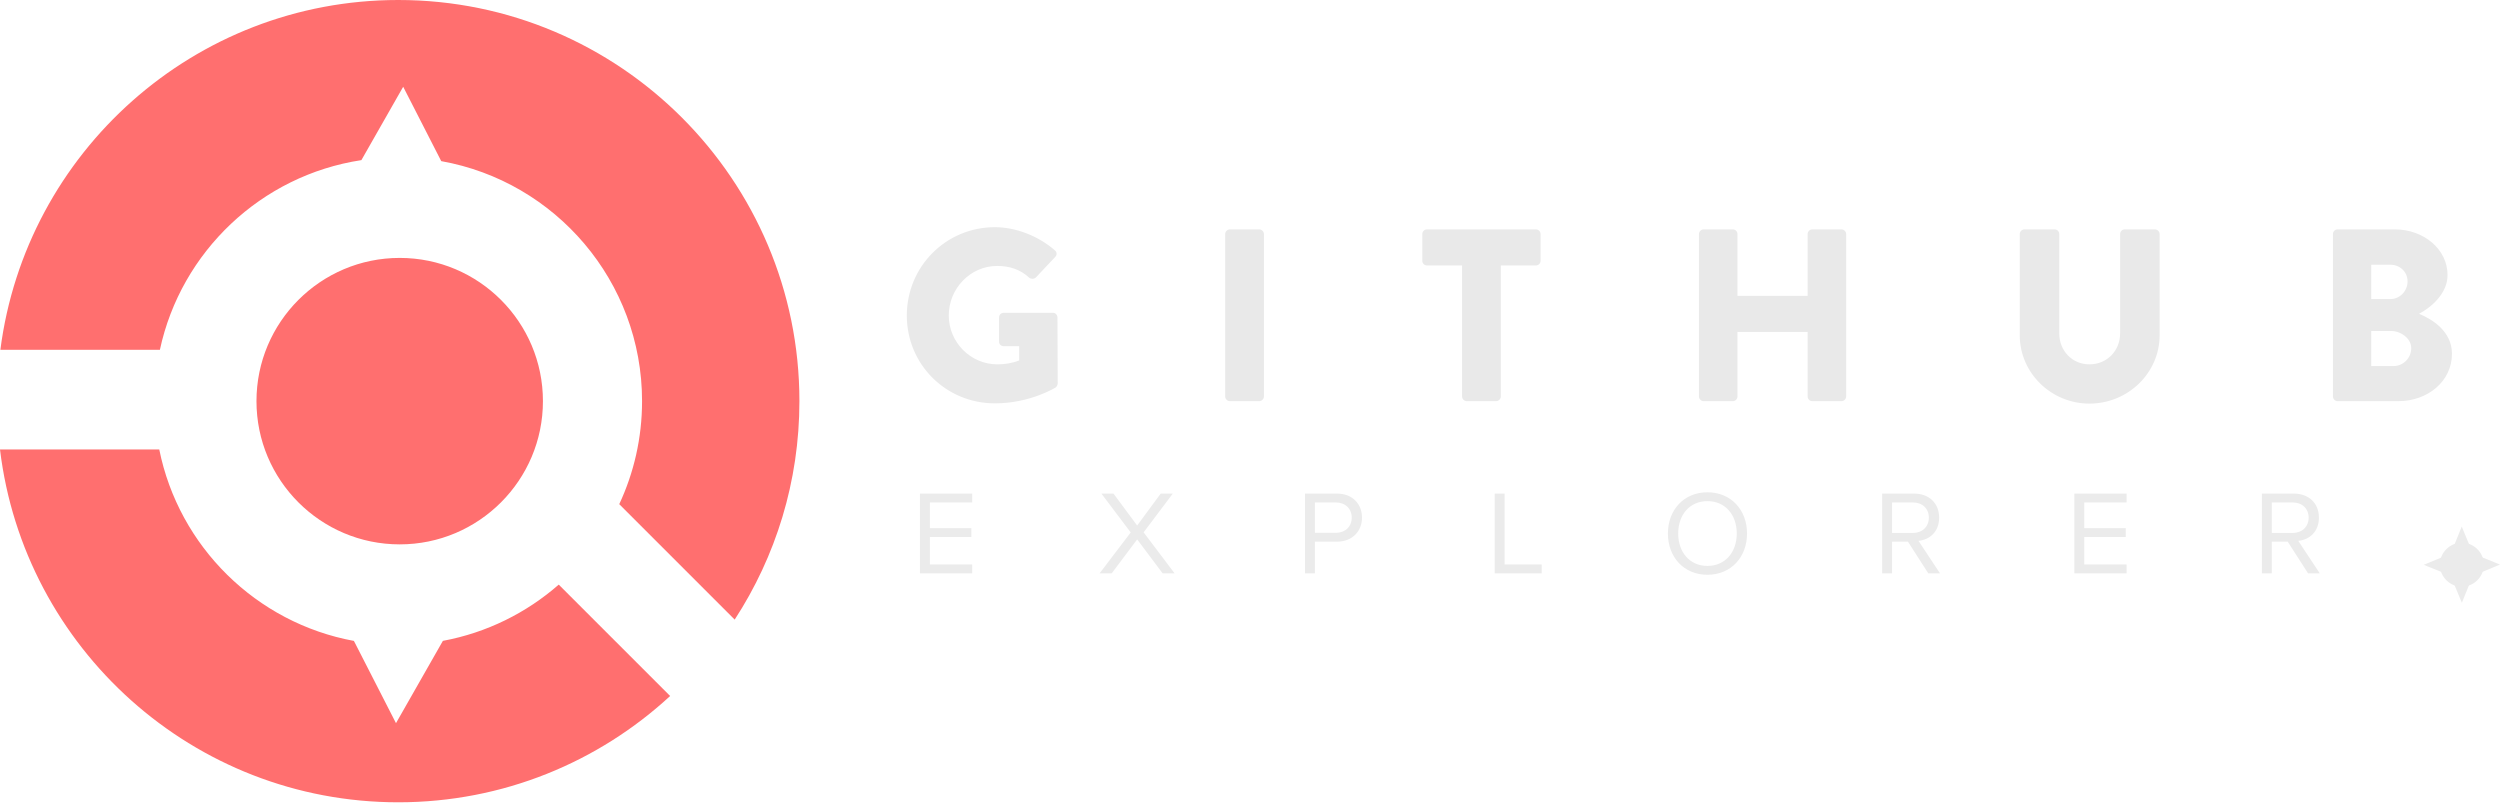
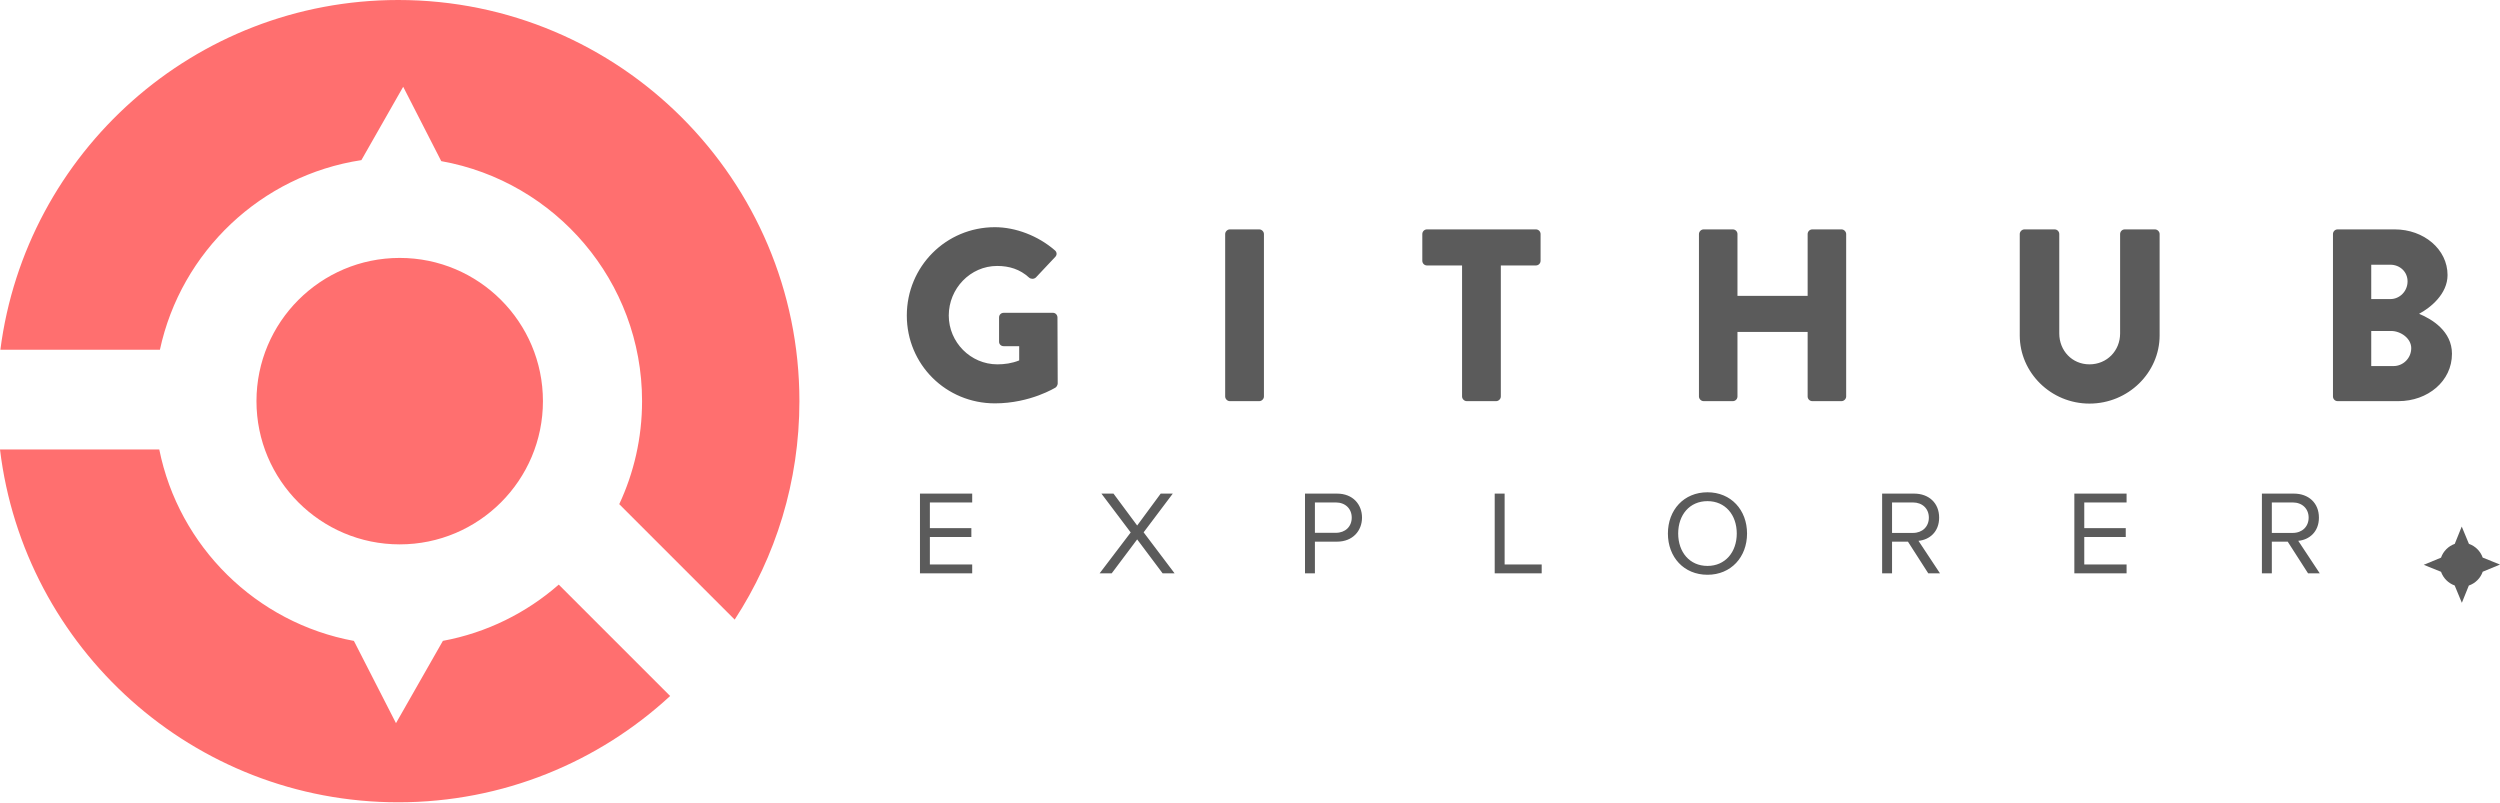
- <svg xmlns="http://www.w3.org/2000/svg" style="isolation:isolate" viewBox="7381.553 1400.461 758.206 243.321" width="758.206pt" height="243.321pt">
+ <svg xmlns="http://www.w3.org/2000/svg" style="isolation:isolate" viewBox="30 30 160 51.347" width="160pt" height="51.347pt">
  <g>
    <g>
-       <path d=" M 7515.872 1594.823 C 7529.173 1592.358 7541.229 1586.329 7551.011 1577.764 L 7551.011 1577.764 L 7551.011 1577.764 L 7584.794 1611.547 C 7563.109 1631.554 7534.141 1643.783 7502.339 1643.783 C 7440.15 1643.783 7388.797 1597.021 7381.553 1536.771 L 7429.854 1536.771 C 7435.786 1566.234 7459.255 1589.382 7488.887 1594.837 L 7501.65 1619.783 L 7515.872 1594.823 L 7515.872 1594.823 Z  M 7515.374 1449.331 C 7549.975 1455.495 7576.278 1485.761 7576.278 1522.122 C 7576.278 1533.284 7573.799 1543.871 7569.363 1553.364 L 7569.363 1553.364 L 7604.372 1588.373 C 7616.785 1569.305 7624 1546.55 7624 1522.122 C 7624 1454.975 7569.486 1400.461 7502.339 1400.461 C 7440.471 1400.461 7389.327 1446.742 7381.669 1506.541 L 7430.048 1506.541 C 7436.443 1476.777 7460.775 1453.642 7491.157 1449.025 L 7503.834 1426.776 L 7515.374 1449.331 L 7515.374 1449.331 L 7515.374 1449.331 Z  M 7459.337 1522.122 C 7459.337 1498.147 7478.802 1478.682 7502.777 1478.682 C 7526.751 1478.682 7546.216 1498.147 7546.216 1522.122 C 7546.216 1546.097 7526.751 1565.561 7502.777 1565.561 C 7478.802 1565.561 7459.337 1546.097 7459.337 1522.122 Z " fill-rule="evenodd" fill="rgb(255,111,111)" />
-       <path d=" M 7656.573 1496.151 C 7656.573 1511.034 7668.479 1522.792 7683.288 1522.792 C 7694.078 1522.792 7701.743 1517.955 7701.743 1517.955 C 7702.04 1517.731 7702.338 1517.136 7702.338 1516.764 L 7702.263 1496.746 C 7702.263 1496.002 7701.669 1495.332 7700.924 1495.332 L 7685.967 1495.332 C 7685.148 1495.332 7684.553 1495.927 7684.553 1496.746 L 7684.553 1504.113 C 7684.553 1504.857 7685.148 1505.453 7685.967 1505.453 L 7690.656 1505.453 L 7690.656 1509.769 C 7688.423 1510.662 7686.19 1510.96 7684.033 1510.96 C 7675.92 1510.96 7669.297 1504.262 7669.297 1496.151 C 7669.297 1487.965 7675.846 1481.119 7683.958 1481.119 C 7687.604 1481.119 7690.879 1482.086 7693.706 1484.691 C 7694.301 1485.137 7695.12 1485.137 7695.715 1484.616 L 7701.595 1478.365 C 7702.189 1477.77 7702.115 1476.877 7701.446 1476.356 C 7696.385 1471.966 7689.539 1469.361 7683.288 1469.361 C 7668.479 1469.361 7656.573 1481.268 7656.573 1496.151 Z  M 7753.124 1520.708 C 7753.124 1521.452 7753.794 1522.122 7754.538 1522.122 L 7763.468 1522.122 C 7764.211 1522.122 7764.882 1521.452 7764.882 1520.708 L 7764.882 1471.445 C 7764.882 1470.7 7764.211 1470.031 7763.468 1470.031 L 7754.538 1470.031 C 7753.794 1470.031 7753.124 1470.7 7753.124 1471.445 L 7753.124 1520.708 Z  M 7824.97 1520.708 C 7824.97 1521.452 7825.639 1522.122 7826.384 1522.122 L 7835.312 1522.122 C 7836.057 1522.122 7836.726 1521.452 7836.726 1520.708 L 7836.726 1480.97 L 7847.368 1480.97 C 7848.187 1480.97 7848.782 1480.3 7848.782 1479.556 L 7848.782 1471.445 C 7848.782 1470.7 7848.187 1470.031 7847.368 1470.031 L 7814.328 1470.031 C 7813.509 1470.031 7812.913 1470.7 7812.913 1471.445 L 7812.913 1479.556 C 7812.913 1480.3 7813.509 1480.97 7814.328 1480.97 L 7824.97 1480.97 L 7824.97 1520.708 Z  M 7896.814 1520.708 C 7896.814 1521.452 7897.485 1522.122 7898.228 1522.122 L 7907.084 1522.122 C 7907.902 1522.122 7908.498 1521.452 7908.498 1520.708 L 7908.498 1501.137 L 7929.781 1501.137 L 7929.781 1520.708 C 7929.781 1521.452 7930.376 1522.122 7931.195 1522.122 L 7940.051 1522.122 C 7940.794 1522.122 7941.465 1521.452 7941.465 1520.708 L 7941.465 1471.445 C 7941.465 1470.7 7940.794 1470.031 7940.051 1470.031 L 7931.195 1470.031 C 7930.376 1470.031 7929.781 1470.7 7929.781 1471.445 L 7929.781 1490.197 L 7908.498 1490.197 L 7908.498 1471.445 C 7908.498 1470.7 7907.902 1470.031 7907.084 1470.031 L 7898.228 1470.031 C 7897.485 1470.031 7896.814 1470.7 7896.814 1471.445 L 7896.814 1520.708 Z  M 7994.11 1502.178 C 7994.11 1513.49 8003.561 1522.866 8015.245 1522.866 C 8027.001 1522.866 8036.528 1513.49 8036.528 1502.178 L 8036.528 1471.445 C 8036.528 1470.7 8035.857 1470.031 8035.114 1470.031 L 8025.961 1470.031 C 8025.141 1470.031 8024.547 1470.7 8024.547 1471.445 L 8024.547 1501.583 C 8024.547 1506.792 8020.603 1510.96 8015.245 1510.96 C 8009.961 1510.96 8006.091 1506.792 8006.091 1501.583 L 8006.091 1471.445 C 8006.091 1470.7 8005.495 1470.031 8004.678 1470.031 L 7995.524 1470.031 C 7994.779 1470.031 7994.11 1470.7 7994.11 1471.445 L 7994.11 1502.178 Z  M 8089.099 1520.708 C 8089.099 1521.452 8089.694 1522.122 8090.513 1522.122 L 8108.968 1522.122 C 8117.823 1522.122 8125.191 1516.094 8125.191 1507.76 C 8125.191 1500.913 8119.162 1497.267 8115.218 1495.63 C 8118.716 1493.769 8123.851 1489.602 8123.851 1483.872 C 8123.851 1476.058 8116.632 1470.031 8107.852 1470.031 L 8090.513 1470.031 C 8089.694 1470.031 8089.099 1470.7 8089.099 1471.445 L 8089.099 1520.708 Z  M 8100.707 1491.165 L 8100.707 1480.747 L 8106.512 1480.747 C 8109.34 1480.747 8111.722 1482.83 8111.722 1485.807 C 8111.722 1488.784 8109.34 1491.165 8106.512 1491.165 L 8100.707 1491.165 Z  M 8100.707 1511.48 L 8100.707 1500.839 L 8106.735 1500.839 C 8109.637 1500.839 8112.838 1503.071 8112.838 1506.048 C 8112.838 1509.099 8110.382 1511.48 8107.48 1511.48 L 8100.707 1511.48 Z " fill="rgb(233,233,233)" />
-       <path d=" M 7676.404 1574.343 L 7676.404 1571.66 L 7663.57 1571.66 L 7663.57 1563.322 L 7676.15 1563.322 L 7676.15 1560.639 L 7663.57 1560.639 L 7663.57 1552.845 L 7676.404 1552.845 L 7676.404 1550.162 L 7660.561 1550.162 L 7660.561 1574.343 L 7676.404 1574.343 Z  M 7737.782 1574.343 L 7728.392 1561.908 L 7737.239 1550.162 L 7733.576 1550.162 L 7726.435 1559.842 L 7719.256 1550.162 L 7715.595 1550.162 L 7724.477 1561.944 L 7715.051 1574.343 L 7718.712 1574.343 L 7726.435 1564.047 L 7734.157 1574.343 L 7737.782 1574.343 Z  M 7780.343 1574.343 L 7780.343 1564.736 L 7787.051 1564.736 C 7791.837 1564.736 7794.628 1561.401 7794.628 1557.449 C 7794.628 1553.497 7791.909 1550.162 7787.051 1550.162 L 7777.336 1550.162 L 7777.336 1574.343 L 7780.343 1574.343 Z  M 7786.688 1562.053 L 7780.343 1562.053 L 7780.343 1552.845 L 7786.688 1552.845 C 7789.553 1552.845 7791.511 1554.73 7791.511 1557.449 C 7791.511 1560.168 7789.553 1562.053 7786.688 1562.053 Z  M 7849.118 1574.343 L 7849.118 1571.66 L 7837.88 1571.66 L 7837.88 1550.162 L 7834.87 1550.162 L 7834.87 1574.343 L 7849.118 1574.343 Z  M 7899.402 1574.778 C 7906.545 1574.778 7911.402 1569.413 7911.402 1562.271 C 7911.402 1555.129 7906.545 1549.763 7899.402 1549.763 C 7892.224 1549.763 7887.401 1555.129 7887.401 1562.271 C 7887.401 1569.413 7892.224 1574.778 7899.402 1574.778 Z  M 7899.402 1572.095 C 7893.964 1572.095 7890.52 1567.89 7890.52 1562.271 C 7890.52 1556.615 7893.964 1552.446 7899.402 1552.446 C 7904.804 1552.446 7908.284 1556.615 7908.284 1562.271 C 7908.284 1567.89 7904.804 1572.095 7899.402 1572.095 Z  M 7969.915 1574.343 L 7963.391 1564.482 C 7966.689 1564.192 7969.662 1561.799 7969.662 1557.449 C 7969.662 1552.99 7966.508 1550.162 7962.085 1550.162 L 7952.37 1550.162 L 7952.37 1574.343 L 7955.377 1574.343 L 7955.377 1564.736 L 7960.2 1564.736 L 7966.363 1574.343 L 7969.915 1574.343 Z  M 7961.722 1562.089 L 7955.377 1562.089 L 7955.377 1552.845 L 7961.722 1552.845 C 7964.587 1552.845 7966.544 1554.73 7966.544 1557.449 C 7966.544 1560.168 7964.587 1562.089 7961.722 1562.089 Z  M 8026.507 1574.343 L 8026.507 1571.66 L 8013.675 1571.66 L 8013.675 1563.322 L 8026.254 1563.322 L 8026.254 1560.639 L 8013.675 1560.639 L 8013.675 1552.845 L 8026.507 1552.845 L 8026.507 1550.162 L 8010.665 1550.162 L 8010.665 1574.343 L 8026.507 1574.343 Z  M 8085.094 1574.343 L 8078.569 1564.482 C 8081.868 1564.192 8084.84 1561.799 8084.84 1557.449 C 8084.84 1552.99 8081.686 1550.162 8077.264 1550.162 L 8067.548 1550.162 L 8067.548 1574.343 L 8070.556 1574.343 L 8070.556 1564.736 L 8075.378 1564.736 L 8081.542 1574.343 L 8085.094 1574.343 Z  M 8076.901 1562.089 L 8070.556 1562.089 L 8070.556 1552.845 L 8076.901 1552.845 C 8079.766 1552.845 8081.723 1554.73 8081.723 1557.449 C 8081.723 1560.168 8079.766 1562.089 8076.901 1562.089 Z  M 8127.185 1574.706 C 8128.272 1574.706 8129.18 1573.799 8129.18 1572.712 C 8129.18 1571.624 8128.272 1570.718 8127.185 1570.718 C 8126.098 1570.718 8125.191 1571.624 8125.191 1572.712 C 8125.191 1573.799 8126.098 1574.706 8127.185 1574.706 Z " fill="rgb(235,235,235)" />
+       <path d=" M 58.345 71.015 C 61.151 70.495 63.696 69.223 65.76 67.415 L 65.76 67.415 L 65.76 67.415 L 72.889 74.544 C 68.313 78.766 62.2 81.347 55.489 81.347 C 42.365 81.347 31.529 71.479 30 58.765 L 40.193 58.765 C 41.445 64.982 46.397 69.867 52.65 71.018 L 55.343 76.282 L 58.345 71.015 L 58.345 71.015 Z  M 58.24 40.313 C 65.541 41.614 71.092 48 71.092 55.673 C 71.092 58.029 70.569 60.263 69.632 62.266 L 69.632 62.266 L 77.02 69.654 C 79.64 65.63 81.162 60.828 81.162 55.673 C 81.162 41.504 69.658 30 55.489 30 C 42.433 30 31.641 39.766 30.024 52.385 L 40.234 52.385 C 41.583 46.105 46.718 41.222 53.129 40.248 L 55.804 35.553 L 58.24 40.313 L 58.24 40.313 L 58.24 40.313 Z  M 46.414 55.673 C 46.414 50.614 50.522 46.507 55.581 46.507 C 60.64 46.507 64.748 50.614 64.748 55.673 C 64.748 60.733 60.64 64.84 55.581 64.84 C 50.522 64.84 46.414 60.733 46.414 55.673 Z " fill-rule="evenodd" fill="rgb(255,111,111)" />
+       <path d=" M 88.036 50.193 C 88.036 53.334 90.548 55.815 93.673 55.815 C 95.95 55.815 97.568 54.794 97.568 54.794 C 97.631 54.747 97.693 54.621 97.693 54.543 L 97.678 50.318 C 97.678 50.161 97.552 50.02 97.395 50.02 L 94.239 50.02 C 94.066 50.02 93.94 50.146 93.94 50.318 L 93.94 51.873 C 93.94 52.03 94.066 52.156 94.239 52.156 L 95.228 52.156 L 95.228 53.067 C 94.757 53.255 94.286 53.318 93.831 53.318 C 92.119 53.318 90.721 51.905 90.721 50.193 C 90.721 48.465 92.103 47.021 93.815 47.021 C 94.584 47.021 95.275 47.225 95.872 47.775 C 95.997 47.869 96.17 47.869 96.296 47.759 L 97.537 46.44 C 97.662 46.314 97.646 46.126 97.505 46.016 C 96.437 45.089 94.993 44.54 93.673 44.54 C 90.548 44.54 88.036 47.052 88.036 50.193 Z  M 108.411 55.375 C 108.411 55.532 108.552 55.673 108.709 55.673 L 110.593 55.673 C 110.75 55.673 110.892 55.532 110.892 55.375 L 110.892 44.979 C 110.892 44.822 110.75 44.681 110.593 44.681 L 108.709 44.681 C 108.552 44.681 108.411 44.822 108.411 44.979 L 108.411 55.375 Z  M 123.572 55.375 C 123.572 55.532 123.713 55.673 123.87 55.673 L 125.754 55.673 C 125.911 55.673 126.053 55.532 126.053 55.375 L 126.053 46.989 L 128.298 46.989 C 128.471 46.989 128.597 46.848 128.597 46.691 L 128.597 44.979 C 128.597 44.822 128.471 44.681 128.298 44.681 L 121.326 44.681 C 121.153 44.681 121.028 44.822 121.028 44.979 L 121.028 46.691 C 121.028 46.848 121.153 46.989 121.326 46.989 L 123.572 46.989 L 123.572 55.375 Z  M 138.733 55.375 C 138.733 55.532 138.874 55.673 139.031 55.673 L 140.9 55.673 C 141.072 55.673 141.198 55.532 141.198 55.375 L 141.198 51.245 L 145.689 51.245 L 145.689 55.375 C 145.689 55.532 145.815 55.673 145.988 55.673 L 147.857 55.673 C 148.014 55.673 148.155 55.532 148.155 55.375 L 148.155 44.979 C 148.155 44.822 148.014 44.681 147.857 44.681 L 145.988 44.681 C 145.815 44.681 145.689 44.822 145.689 44.979 L 145.689 48.936 L 141.198 48.936 L 141.198 44.979 C 141.198 44.822 141.072 44.681 140.9 44.681 L 139.031 44.681 C 138.874 44.681 138.733 44.822 138.733 44.979 L 138.733 55.375 Z  M 159.264 51.465 C 159.264 53.852 161.259 55.83 163.725 55.83 C 166.205 55.83 168.216 53.852 168.216 51.465 L 168.216 44.979 C 168.216 44.822 168.074 44.681 167.917 44.681 L 165.986 44.681 C 165.813 44.681 165.687 44.822 165.687 44.979 L 165.687 51.339 C 165.687 52.438 164.855 53.318 163.725 53.318 C 162.609 53.318 161.793 52.438 161.793 51.339 L 161.793 44.979 C 161.793 44.822 161.667 44.681 161.495 44.681 L 159.563 44.681 C 159.406 44.681 159.264 44.822 159.264 44.979 L 159.264 51.465 Z  M 179.31 55.375 C 179.31 55.532 179.435 55.673 179.608 55.673 L 183.502 55.673 C 185.371 55.673 186.926 54.401 186.926 52.643 C 186.926 51.198 185.654 50.428 184.821 50.083 C 185.559 49.69 186.643 48.811 186.643 47.602 C 186.643 45.953 185.12 44.681 183.267 44.681 L 179.608 44.681 C 179.435 44.681 179.31 44.822 179.31 44.979 L 179.31 55.375 Z  M 181.759 49.141 L 181.759 46.942 L 182.984 46.942 C 183.581 46.942 184.084 47.382 184.084 48.01 C 184.084 48.638 183.581 49.141 182.984 49.141 L 181.759 49.141 Z  M 181.759 53.428 L 181.759 51.182 L 183.031 51.182 C 183.644 51.182 184.319 51.653 184.319 52.281 C 184.319 52.925 183.801 53.428 183.188 53.428 L 181.759 53.428 Z " fill="rgb(91,91,91)" />
+       <path d=" M 92.221 66.693 L 92.221 66.127 L 89.512 66.127 L 89.512 64.368 L 92.167 64.368 L 92.167 63.801 L 89.512 63.801 L 89.512 62.157 L 92.221 62.157 L 92.221 61.591 L 88.878 61.591 L 88.878 66.693 L 92.221 66.693 Z  M 105.173 66.693 L 103.192 64.069 L 105.058 61.591 L 104.285 61.591 L 102.779 63.633 L 101.264 61.591 L 100.491 61.591 L 102.365 64.077 L 100.376 66.693 L 101.149 66.693 L 102.779 64.521 L 104.408 66.693 L 105.173 66.693 Z  M 114.154 66.693 L 114.154 64.666 L 115.57 64.666 C 116.58 64.666 117.169 63.962 117.169 63.128 C 117.169 62.294 116.595 61.591 115.57 61.591 L 113.52 61.591 L 113.52 66.693 L 114.154 66.693 Z  M 115.493 64.1 L 114.154 64.1 L 114.154 62.157 L 115.493 62.157 C 116.098 62.157 116.511 62.555 116.511 63.128 C 116.511 63.702 116.098 64.1 115.493 64.1 Z  M 128.668 66.693 L 128.668 66.127 L 126.296 66.127 L 126.296 61.591 L 125.661 61.591 L 125.661 66.693 L 128.668 66.693 Z  M 139.279 66.785 C 140.786 66.785 141.811 65.653 141.811 64.146 C 141.811 62.639 140.786 61.506 139.279 61.506 C 137.764 61.506 136.746 62.639 136.746 64.146 C 136.746 65.653 137.764 66.785 139.279 66.785 Z  M 139.279 66.219 C 138.131 66.219 137.404 65.332 137.404 64.146 C 137.404 62.952 138.131 62.073 139.279 62.073 C 140.419 62.073 141.153 62.952 141.153 64.146 C 141.153 65.332 140.419 66.219 139.279 66.219 Z  M 154.159 66.693 L 152.782 64.612 C 153.478 64.551 154.105 64.046 154.105 63.128 C 154.105 62.187 153.44 61.591 152.506 61.591 L 150.456 61.591 L 150.456 66.693 L 151.091 66.693 L 151.091 64.666 L 152.109 64.666 L 153.409 66.693 L 154.159 66.693 Z  M 152.43 64.107 L 151.091 64.107 L 151.091 62.157 L 152.43 62.157 C 153.034 62.157 153.447 62.555 153.447 63.128 C 153.447 63.702 153.034 64.107 152.43 64.107 Z  M 166.101 66.693 L 166.101 66.127 L 163.393 66.127 L 163.393 64.368 L 166.048 64.368 L 166.048 63.801 L 163.393 63.801 L 163.393 62.157 L 166.101 62.157 L 166.101 61.591 L 162.758 61.591 L 162.758 66.693 L 166.101 66.693 Z  M 178.464 66.693 L 177.087 64.612 C 177.784 64.551 178.411 64.046 178.411 63.128 C 178.411 62.187 177.745 61.591 176.812 61.591 L 174.762 61.591 L 174.762 66.693 L 175.397 66.693 L 175.397 64.666 L 176.414 64.666 L 177.715 66.693 L 178.464 66.693 Z  M 176.735 64.107 L 175.397 64.107 L 175.397 62.157 L 176.735 62.157 C 177.34 62.157 177.753 62.555 177.753 63.128 C 177.753 63.702 177.34 64.107 176.735 64.107 Z  M 187.347 66.77 C 187.576 66.77 187.768 66.579 187.768 66.349 C 187.768 66.12 187.576 65.928 187.347 65.928 C 187.117 65.928 186.926 66.12 186.926 66.349 C 186.926 66.579 187.117 66.77 187.347 66.77 Z " fill="rgb(91,91,91)" />
    </g>
-     <g>
-       <path d=" M 8128.186 1568.929 L 8127.55 1570.506 L 8128.84 1570.506 L 8128.186 1568.929 Z " fill="rgb(0,0,0)" />
-       <path d=" M 8128.194 1574.567 L 8128.83 1572.99 L 8127.54 1572.99 L 8128.194 1574.567 Z " fill="rgb(0,0,0)" />
-       <path d=" M 8130.968 1571.703 L 8129.391 1571.067 L 8129.391 1572.357 L 8130.968 1571.703 Z " fill="rgb(0,0,0)" />
-       <path d=" M 8125.403 1571.721 L 8126.98 1572.357 L 8126.98 1571.067 L 8125.403 1571.721 Z " fill="rgb(0,0,0)" />
-       <g>
-         <path d=" M 8128.194 1578.4 C 8131.836 1578.4 8134.875 1575.364 8134.875 1571.721 C 8134.875 1568.078 8131.836 1565.042 8128.194 1565.042 C 8124.553 1565.042 8121.514 1568.078 8121.514 1571.721 C 8121.514 1575.364 8124.553 1578.4 8128.194 1578.4 Z " fill="rgb(235,235,235)" />
-         <path d=" M 8128.154 1560.158 L 8125.359 1567.091 L 8131.029 1567.091 L 8128.154 1560.158 Z " fill="rgb(235,235,235)" />
-         <path d=" M 8128.194 1583.284 L 8130.99 1576.351 L 8125.319 1576.351 L 8128.194 1583.284 Z " fill="rgb(235,235,235)" />
-         <path d=" M 8139.759 1571.681 L 8132.826 1568.886 L 8132.826 1574.556 L 8139.759 1571.681 Z " fill="rgb(235,235,235)" />
-         <path d=" M 8116.63 1571.761 L 8123.562 1574.556 L 8123.562 1568.886 L 8116.63 1571.761 Z " fill="rgb(235,235,235)" />
-       </g>
-     </g>
+     <path d=" M 186.227 66.595 C 186.369 67.001 186.694 67.327 187.099 67.47 L 187.559 68.58 L 188.005 67.475 C 188.419 67.334 188.751 67.003 188.894 66.59 L 190 66.132 L 188.892 65.685 C 188.749 65.276 188.42 64.948 188.01 64.806 L 187.551 63.7 L 187.104 64.808 C 186.695 64.951 186.367 65.28 186.226 65.69 L 185.119 66.148 L 186.227 66.595 Z " fill-rule="evenodd" fill="rgb(91,91,91)" />
  </g>
</svg>
